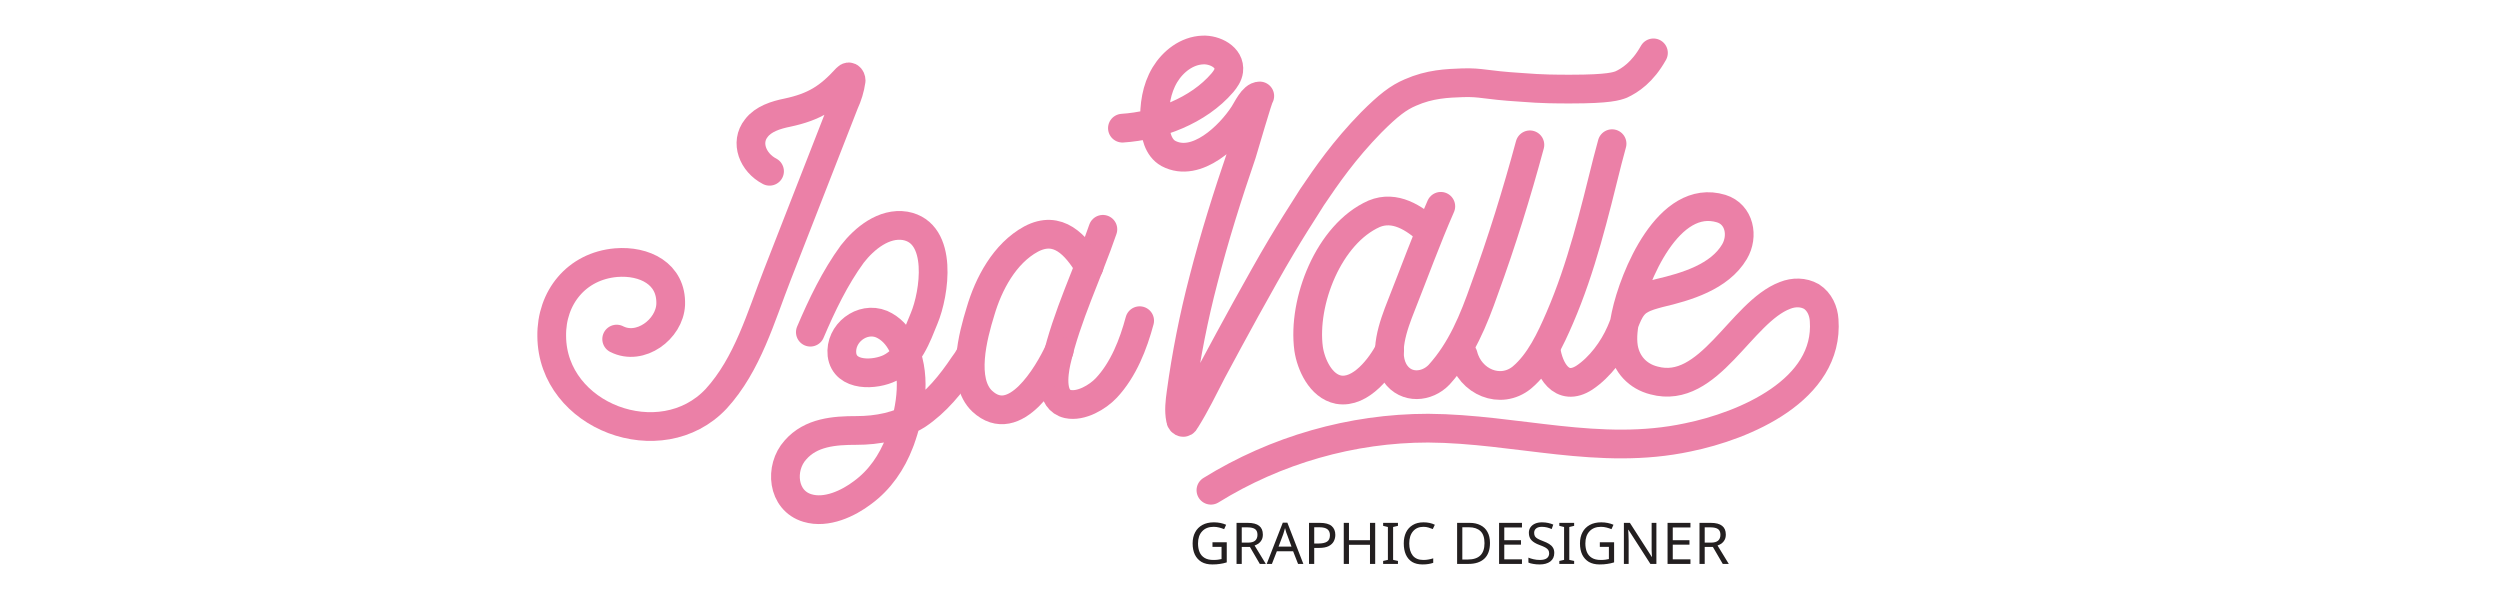
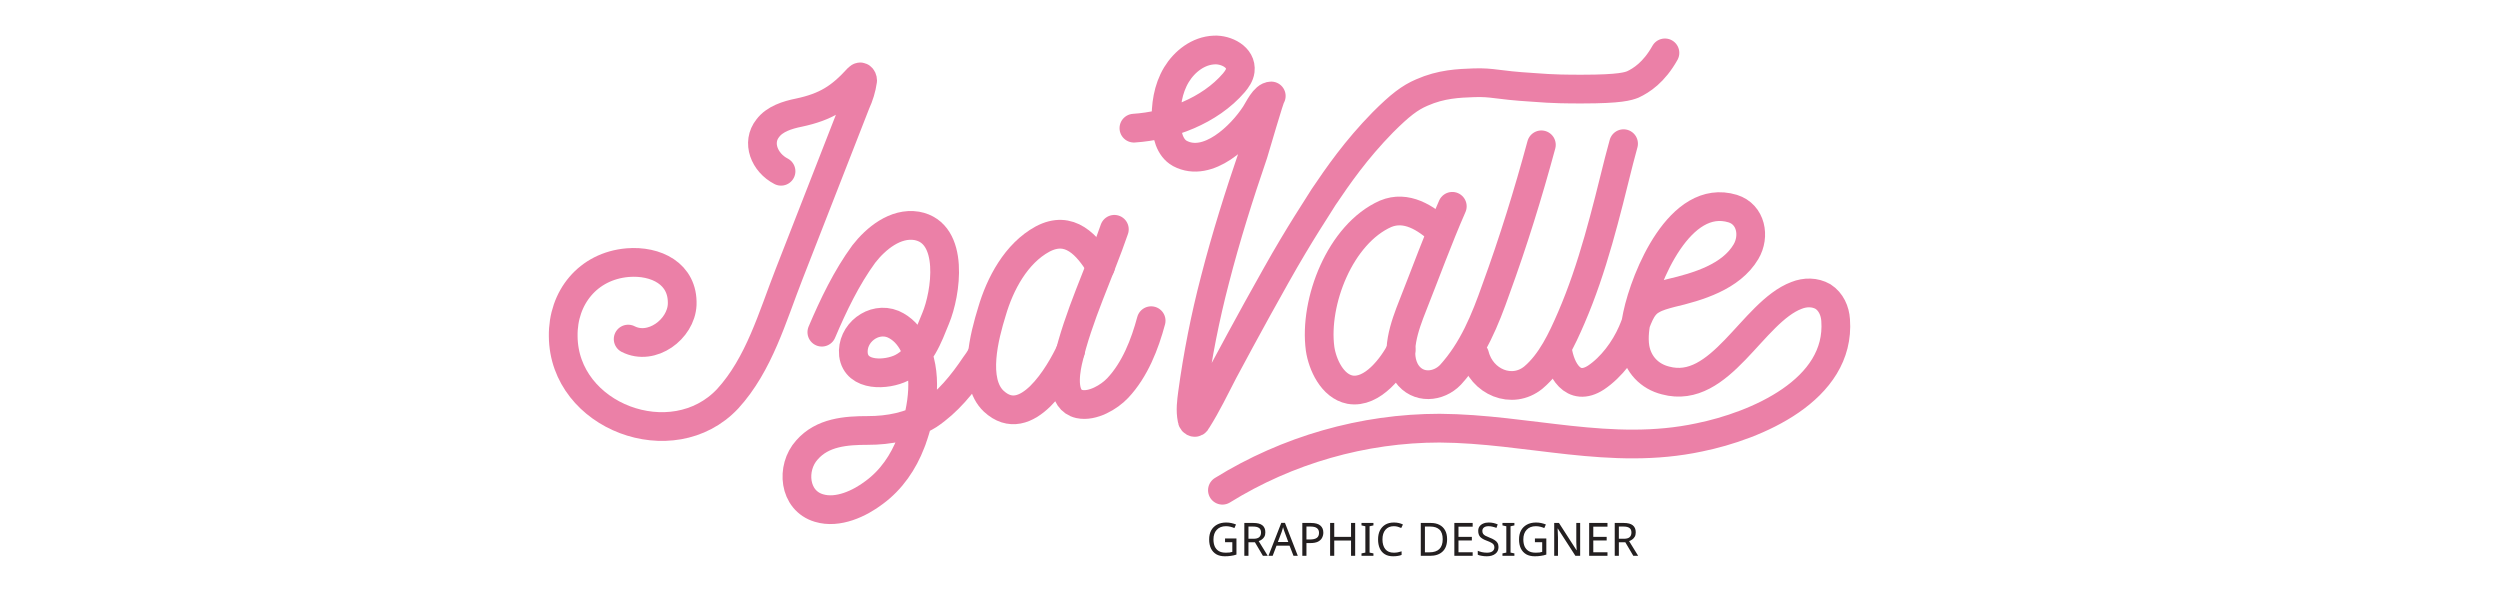
<svg xmlns="http://www.w3.org/2000/svg" version="1.1" id="Layer_1" x="0px" y="0px" viewBox="0 0 435 105.3" style="enable-background:new 0 0 435 105.3;" xml:space="preserve">
  <style type="text/css">
	.st0{fill:none;}
	.st1{fill:#231F20;}
	.st2{font-family:'MuseoSansRounded-300';}
- 	.st3{font-size:10px;}
+ 	.st3{font-size:8px;}
	.st4{fill:none;stroke:#EB80A7;stroke-width:5;stroke-linecap:round;stroke-linejoin:round;stroke-miterlimit:10;}
</style>
-   <rect x="206.9" y="91.1" class="st0" width="135.1" height="15.5" />
-   <text transform="matrix(1 0 0 1 206.9083 98.1202)" class="st1 st2 st3">GRAPHIC DESIGNER</text>
-   <path class="st4" d="M133.9,29.8c-2.9-1.5-4.3-5-2.3-7.5c1.2-1.6,3.4-2.3,5.4-2.7c4.7-1,7.2-2.6,10.3-6c0.1-0.1,0.3-0.3,0.5-0.2  c0.2,0.1,0.3,0.4,0.3,0.6c-0.2,1.4-0.6,2.7-1.2,4c-3.9,9.9-7.7,19.8-11.6,29.7c-2.9,7.4-5.2,15.7-10.7,21.7  C115,79.6,96.1,72.5,96,58.5c-0.1-6.7,4.3-12.2,11.2-12.8c4.9-0.4,9.7,1.9,9.5,7.3c-0.2,4.3-5.3,8.1-9.4,6" />
-   <path class="st4" d="M250.7,35.9c-2.5,5.7-4.6,11.5-6.9,17.3c-1.3,3.3-3.3,8.5-1,11.8c1.9,2.7,5.5,2.4,7.6,0.2  c3.9-4.3,6-9.5,7.9-14.9c3-8.2,5.6-16.6,7.9-25.1" />
-   <path class="st4" d="M248.7,40.3c-2.6-2.4-6-4.6-9.6-3.1c-7.9,3.5-12.5,15.3-11.4,23.5c0.4,2.7,2.1,6.5,5.2,7.1  c3.9,0.7,7.4-4,8.9-6.9" />
-   <path class="st4" d="M254.6,61.8c1.2,4.7,6.5,6.9,10.2,3.9c3.1-2.6,5-6.7,6.6-10.4c3.8-8.8,6-18.1,8.3-27.3c0.3-1,0.5-2,0.8-3" />
-   <path class="st4" d="M269,60.8c0.5,3.5,2.7,7.5,6.7,4.9c2.7-1.8,5-4.9,6.3-7.9c0.9-2,1.4-4.5,3.4-5.6c1-0.6,2.2-0.9,3.3-1.2  c4.7-1.1,10.5-2.8,13.1-7.2c1.6-2.7,0.9-6.5-2.3-7.5c-9.2-2.8-15.2,11.9-16.6,18.5c-0.4,1.9-0.7,3.8-0.4,5.7c0.5,2.9,2.5,5,5.3,5.7  c9.6,2.6,15.1-11.9,22.8-14.8c1.5-0.6,3.2-0.6,4.6,0.2c1.4,0.9,2.1,2.5,2.2,4.1c0.9,12.2-13.9,18.4-23.7,20.4  c-15.4,3.3-29.8-1.5-45.2-1.6c-13.3,0-26.5,3.8-37.8,10.8" />
-   <path class="st4" d="M191.9,39.9c-2.6,7.6-6.3,15.1-8.1,23c-0.5,2.3-1.1,6.7,2,7.4c2.3,0.5,5.2-1.2,6.7-2.8c3-3.2,4.7-7.6,5.8-11.7" />
-   <path class="st4" d="M189.5,46.4c-2.3-3.8-5.4-7.3-10.1-4.8c-4.6,2.5-7.4,7.8-8.8,12.6c-1.3,4.2-3.4,12.1,0.3,15.6  c5.7,5.3,11.5-4.7,13.4-8.8" />
-   <path class="st4" d="M141,57.8c2-4.7,4.3-9.5,7.3-13.6c2.1-2.7,5.5-5.5,9.2-4.9c6.7,1.2,5.1,11.8,3.3,16.1c-1.3,3.2-2.6,6.9-5.9,8.6  c-2.6,1.3-7.9,1.6-8.4-2.3c-0.4-3.7,3.5-6.7,6.9-5.3c1.6,0.7,2.8,2,3.6,3.6c2.5,4.9,1.6,10.8-0.1,15.9c-0.1,0.4-0.3,0.8-0.4,1.1  c-1.3,3.4-3.4,6.5-6.4,8.7c-2.5,1.9-6.3,3.7-9.6,2.7c-4.4-1.3-4.9-7-2.1-10.1c2.7-3.1,6.8-3.4,10.6-3.4c3.7,0,7.4-0.7,10.6-2.7  c3.3-2.2,5.9-5.4,8.1-8.7c0.4-0.5,0.7-1,1-1.5" />
-   <path class="st4" d="M195.3,22.3c6.2-0.4,13.2-3,17.4-7.9c0.5-0.6,1-1.3,1.1-2.1c0.3-2.4-2.5-3.7-4.5-3.6c-2.8,0.1-5.2,2-6.6,4.3  c-1.5,2.5-1.9,5.4-1.8,8.3c0.1,2.1,0.6,4.4,2.4,5.4c4.9,2.6,10.7-3.1,13.1-6.8c0.6-0.9,1.6-3.2,2.8-3.2c-0.2,0-2.8,9.1-3.1,10  c-2.5,7.3-4.8,14.6-6.7,22c-1.7,6.5-3,13.1-3.9,19.7c-0.2,1.5-0.4,3-0.1,4.5c0,0.3,0.2,0.6,0.5,0.6c0.2,0,0.3-0.2,0.4-0.4  c1.7-2.7,3.1-5.6,4.6-8.5c0,0,4.8-9,9.1-16.6c4.2-7.5,7.4-12.2,8.3-13.7c2.5-3.7,5.6-8.2,10.3-13c3-3,4.7-4.3,6.8-5.2  c3.4-1.5,6.4-1.6,9.1-1.7c3.4-0.1,3.7,0.4,10.2,0.8c3.7,0.3,6.1,0.3,8.6,0.3c6.7,0,8-0.5,8.8-0.8c1.5-0.7,3.7-2.1,5.6-5.5" />
+   <rect x="209.9" y="91.1" class="st0" width="135.1" height="15.5" />
+   <text transform="matrix(1 0 0 1 209.9083 96.714)" class="st1 st2 st3">GRAPHIC DESIGNER</text>
+   <path class="st4" d="M135.9,29.8c-2.9-1.5-4.3-5-2.3-7.5c1.2-1.6,3.4-2.3,5.4-2.7c4.7-1,7.2-2.6,10.3-6c0.1-0.1,0.3-0.3,0.5-0.2  c0.2,0.1,0.3,0.4,0.3,0.6c-0.2,1.4-0.6,2.7-1.2,4c-3.9,9.9-7.7,19.8-11.6,29.7c-2.9,7.4-5.2,15.7-10.7,21.7  C117,79.6,98.1,72.5,98,58.5c-0.1-6.7,4.3-12.2,11.2-12.8c4.9-0.4,9.7,1.9,9.5,7.3c-0.2,4.3-5.3,8.1-9.4,6" />
+   <path class="st4" d="M252.7,35.9c-2.5,5.7-4.6,11.5-6.9,17.3c-1.3,3.3-3.3,8.5-1,11.8c1.9,2.7,5.5,2.4,7.6,0.2  c3.9-4.3,6-9.5,7.9-14.9c3-8.2,5.6-16.6,7.9-25.1" />
+   <path class="st4" d="M250.7,40.3c-2.6-2.4-6-4.6-9.6-3.1c-7.9,3.5-12.5,15.3-11.4,23.5c0.4,2.7,2.1,6.5,5.2,7.1  c3.9,0.7,7.4-4,8.9-6.9" />
+   <path class="st4" d="M256.6,61.8c1.2,4.7,6.5,6.9,10.2,3.9c3.1-2.6,5-6.7,6.6-10.4c3.8-8.8,6-18.1,8.3-27.3c0.3-1,0.5-2,0.8-3" />
+   <path class="st4" d="M271,60.8c0.5,3.5,2.7,7.5,6.7,4.9c2.7-1.8,5-4.9,6.3-7.9c0.9-2,1.4-4.5,3.4-5.6c1-0.6,2.2-0.9,3.3-1.2  c4.7-1.1,10.5-2.8,13.1-7.2c1.6-2.7,0.9-6.5-2.3-7.5c-9.2-2.8-15.2,11.9-16.6,18.5c-0.4,1.9-0.7,3.8-0.4,5.7c0.5,2.9,2.5,5,5.3,5.7  c9.6,2.6,15.1-11.9,22.8-14.8c1.5-0.6,3.2-0.6,4.6,0.2c1.4,0.9,2.1,2.5,2.2,4.1c0.9,12.2-13.9,18.4-23.7,20.4  c-15.4,3.3-29.8-1.5-45.2-1.6c-13.3,0-26.5,3.8-37.8,10.8" />
+   <path class="st4" d="M193.9,39.9c-2.6,7.6-6.3,15.1-8.1,23c-0.5,2.3-1.1,6.7,2,7.4c2.3,0.5,5.2-1.2,6.7-2.8c3-3.2,4.7-7.6,5.8-11.7" />
+   <path class="st4" d="M191.5,46.4c-2.3-3.8-5.4-7.3-10.1-4.8c-4.6,2.5-7.4,7.8-8.8,12.6c-1.3,4.2-3.4,12.1,0.3,15.6  c5.7,5.3,11.5-4.7,13.4-8.8" />
+   <path class="st4" d="M143,57.8c2-4.7,4.3-9.5,7.3-13.6c2.1-2.7,5.5-5.5,9.2-4.9c6.7,1.2,5.1,11.8,3.3,16.1c-1.3,3.2-2.6,6.9-5.9,8.6  c-2.6,1.3-7.9,1.6-8.4-2.3c-0.4-3.7,3.5-6.7,6.9-5.3c1.6,0.7,2.8,2,3.6,3.6c2.5,4.9,1.6,10.8-0.1,15.9c-0.1,0.4-0.3,0.8-0.4,1.1  c-1.3,3.4-3.4,6.5-6.4,8.7c-2.5,1.9-6.3,3.7-9.6,2.7c-4.4-1.3-4.9-7-2.1-10.1c2.7-3.1,6.8-3.4,10.6-3.4c3.7,0,7.4-0.7,10.6-2.7  c3.3-2.2,5.9-5.4,8.1-8.7c0.4-0.5,0.7-1,1-1.5" />
+   <path class="st4" d="M197.3,22.3c6.2-0.4,13.2-3,17.4-7.9c0.5-0.6,1-1.3,1.1-2.1c0.3-2.4-2.5-3.7-4.5-3.6c-2.8,0.1-5.2,2-6.6,4.3  c-1.5,2.5-1.9,5.4-1.8,8.3c0.1,2.1,0.6,4.4,2.4,5.4c4.9,2.6,10.7-3.1,13.1-6.8c0.6-0.9,1.6-3.2,2.8-3.2c-0.2,0-2.8,9.1-3.1,10  c-2.5,7.3-4.8,14.6-6.7,22c-1.7,6.5-3,13.1-3.9,19.7c-0.2,1.5-0.4,3-0.1,4.5c0,0.3,0.2,0.6,0.5,0.6c0.2,0,0.3-0.2,0.4-0.4  c1.7-2.7,3.1-5.6,4.6-8.5c0,0,4.8-9,9.1-16.6c4.2-7.5,7.4-12.2,8.3-13.7c2.5-3.7,5.6-8.2,10.3-13c3-3,4.7-4.3,6.8-5.2  c3.4-1.5,6.4-1.6,9.1-1.7c3.4-0.1,3.7,0.4,10.2,0.8c3.7,0.3,6.1,0.3,8.6,0.3c6.7,0,8-0.5,8.8-0.8c1.5-0.7,3.7-2.1,5.6-5.5" />
</svg>
